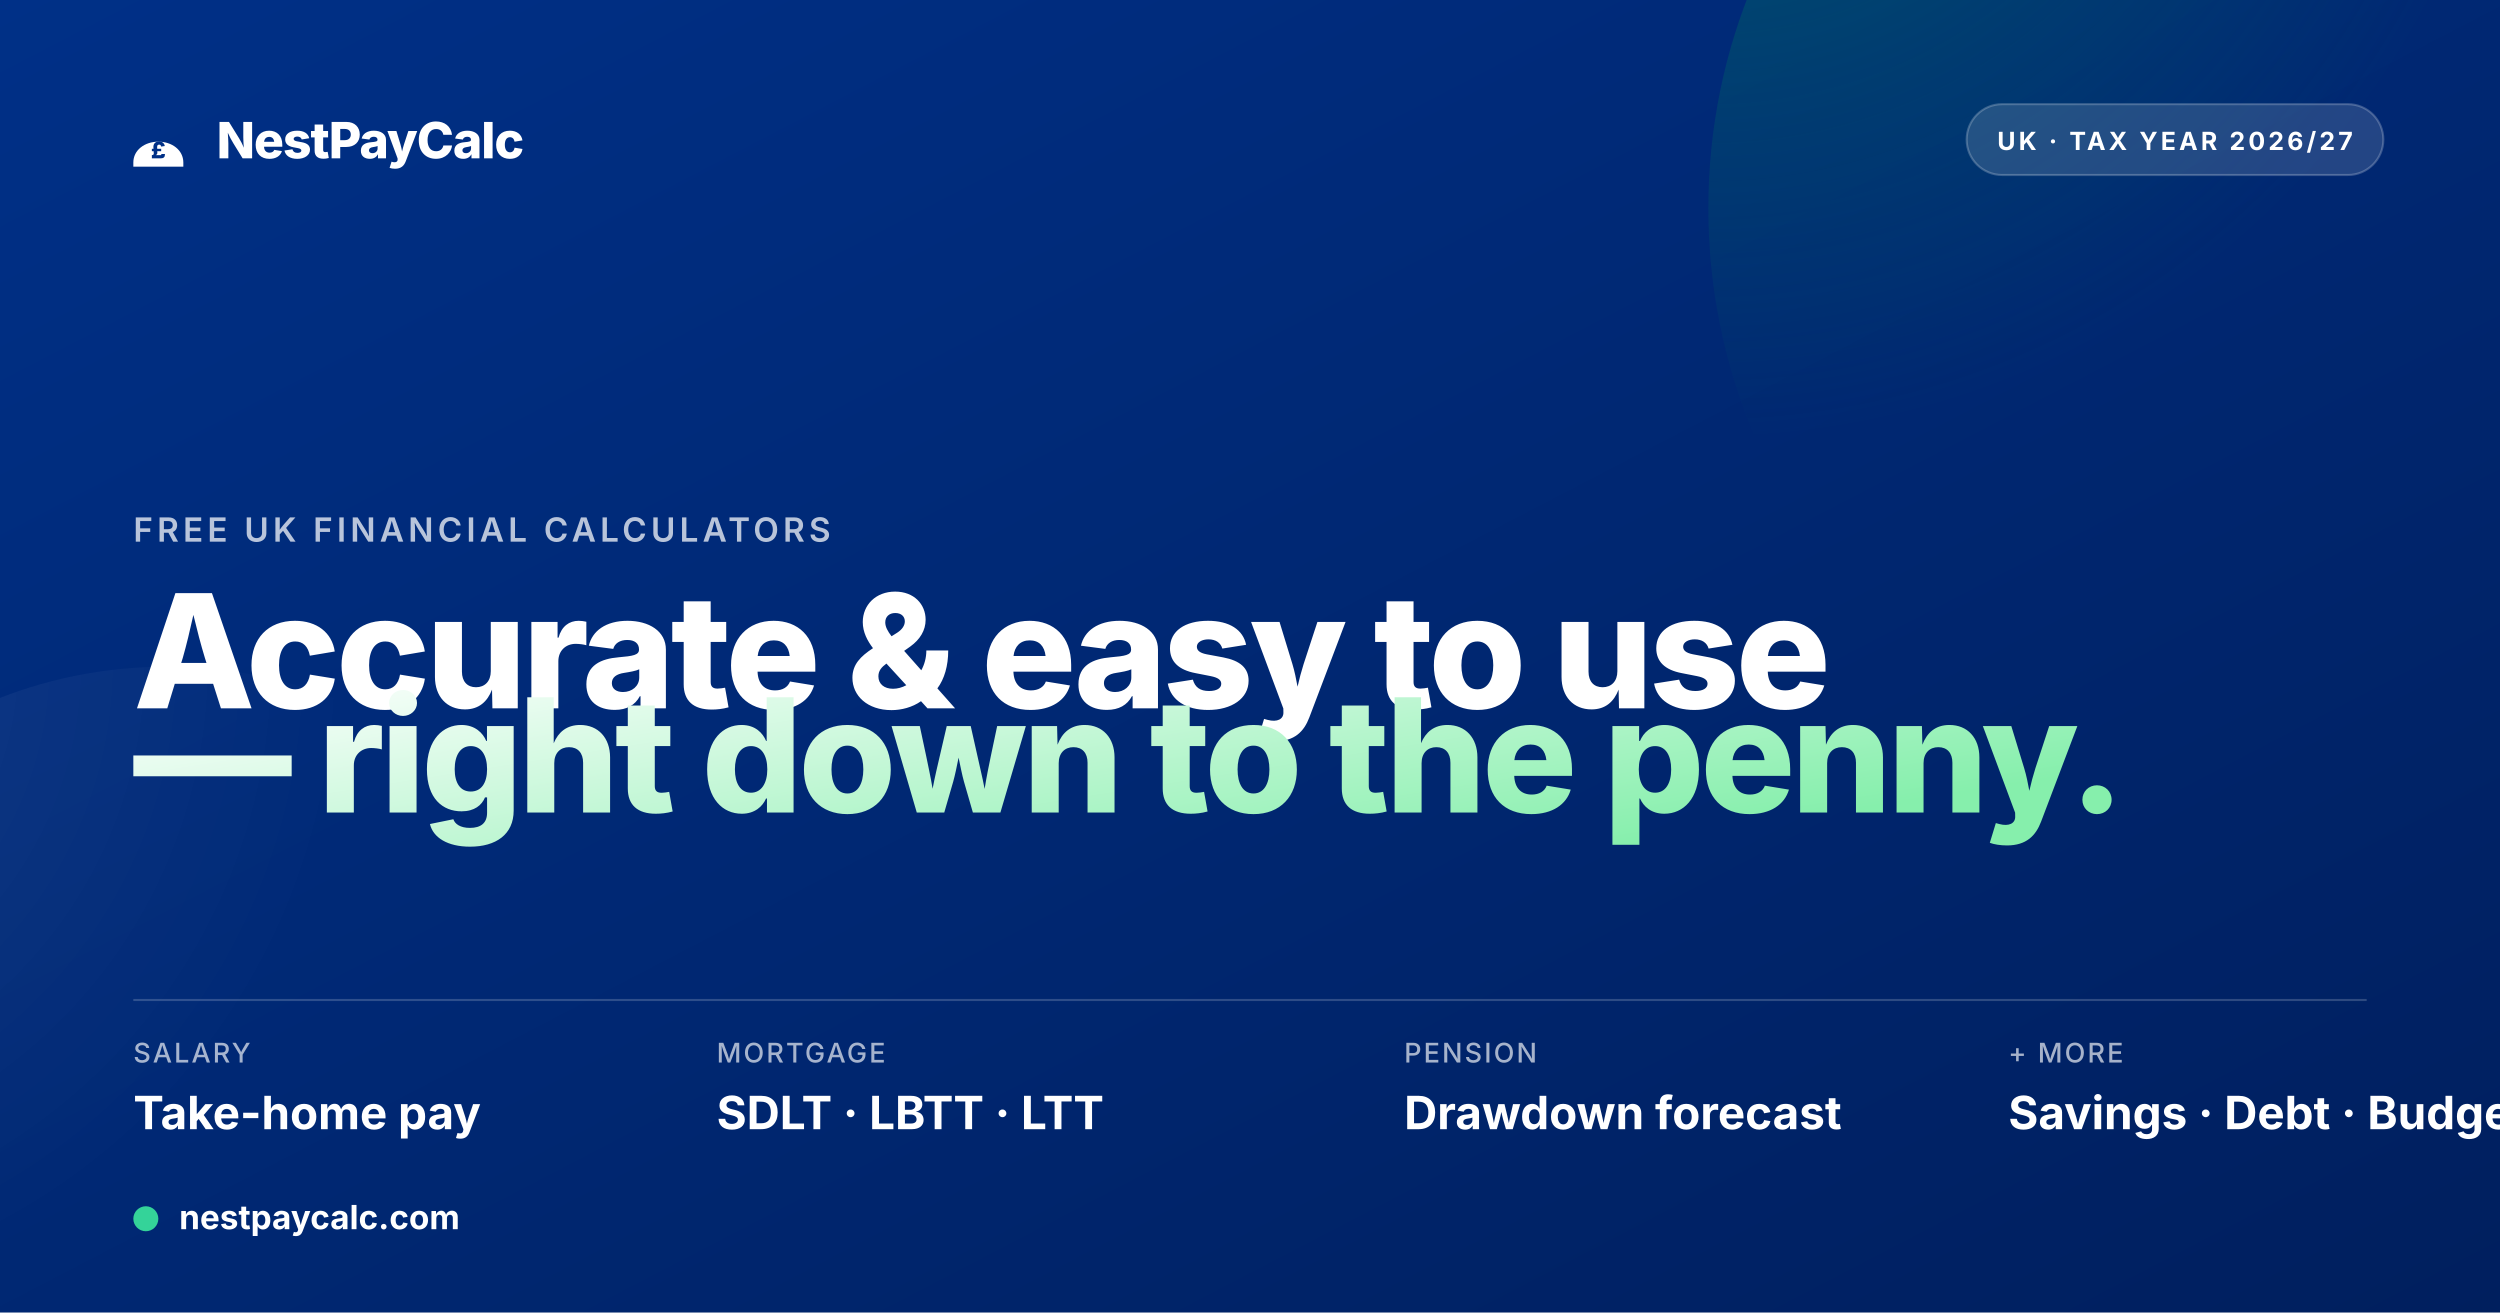
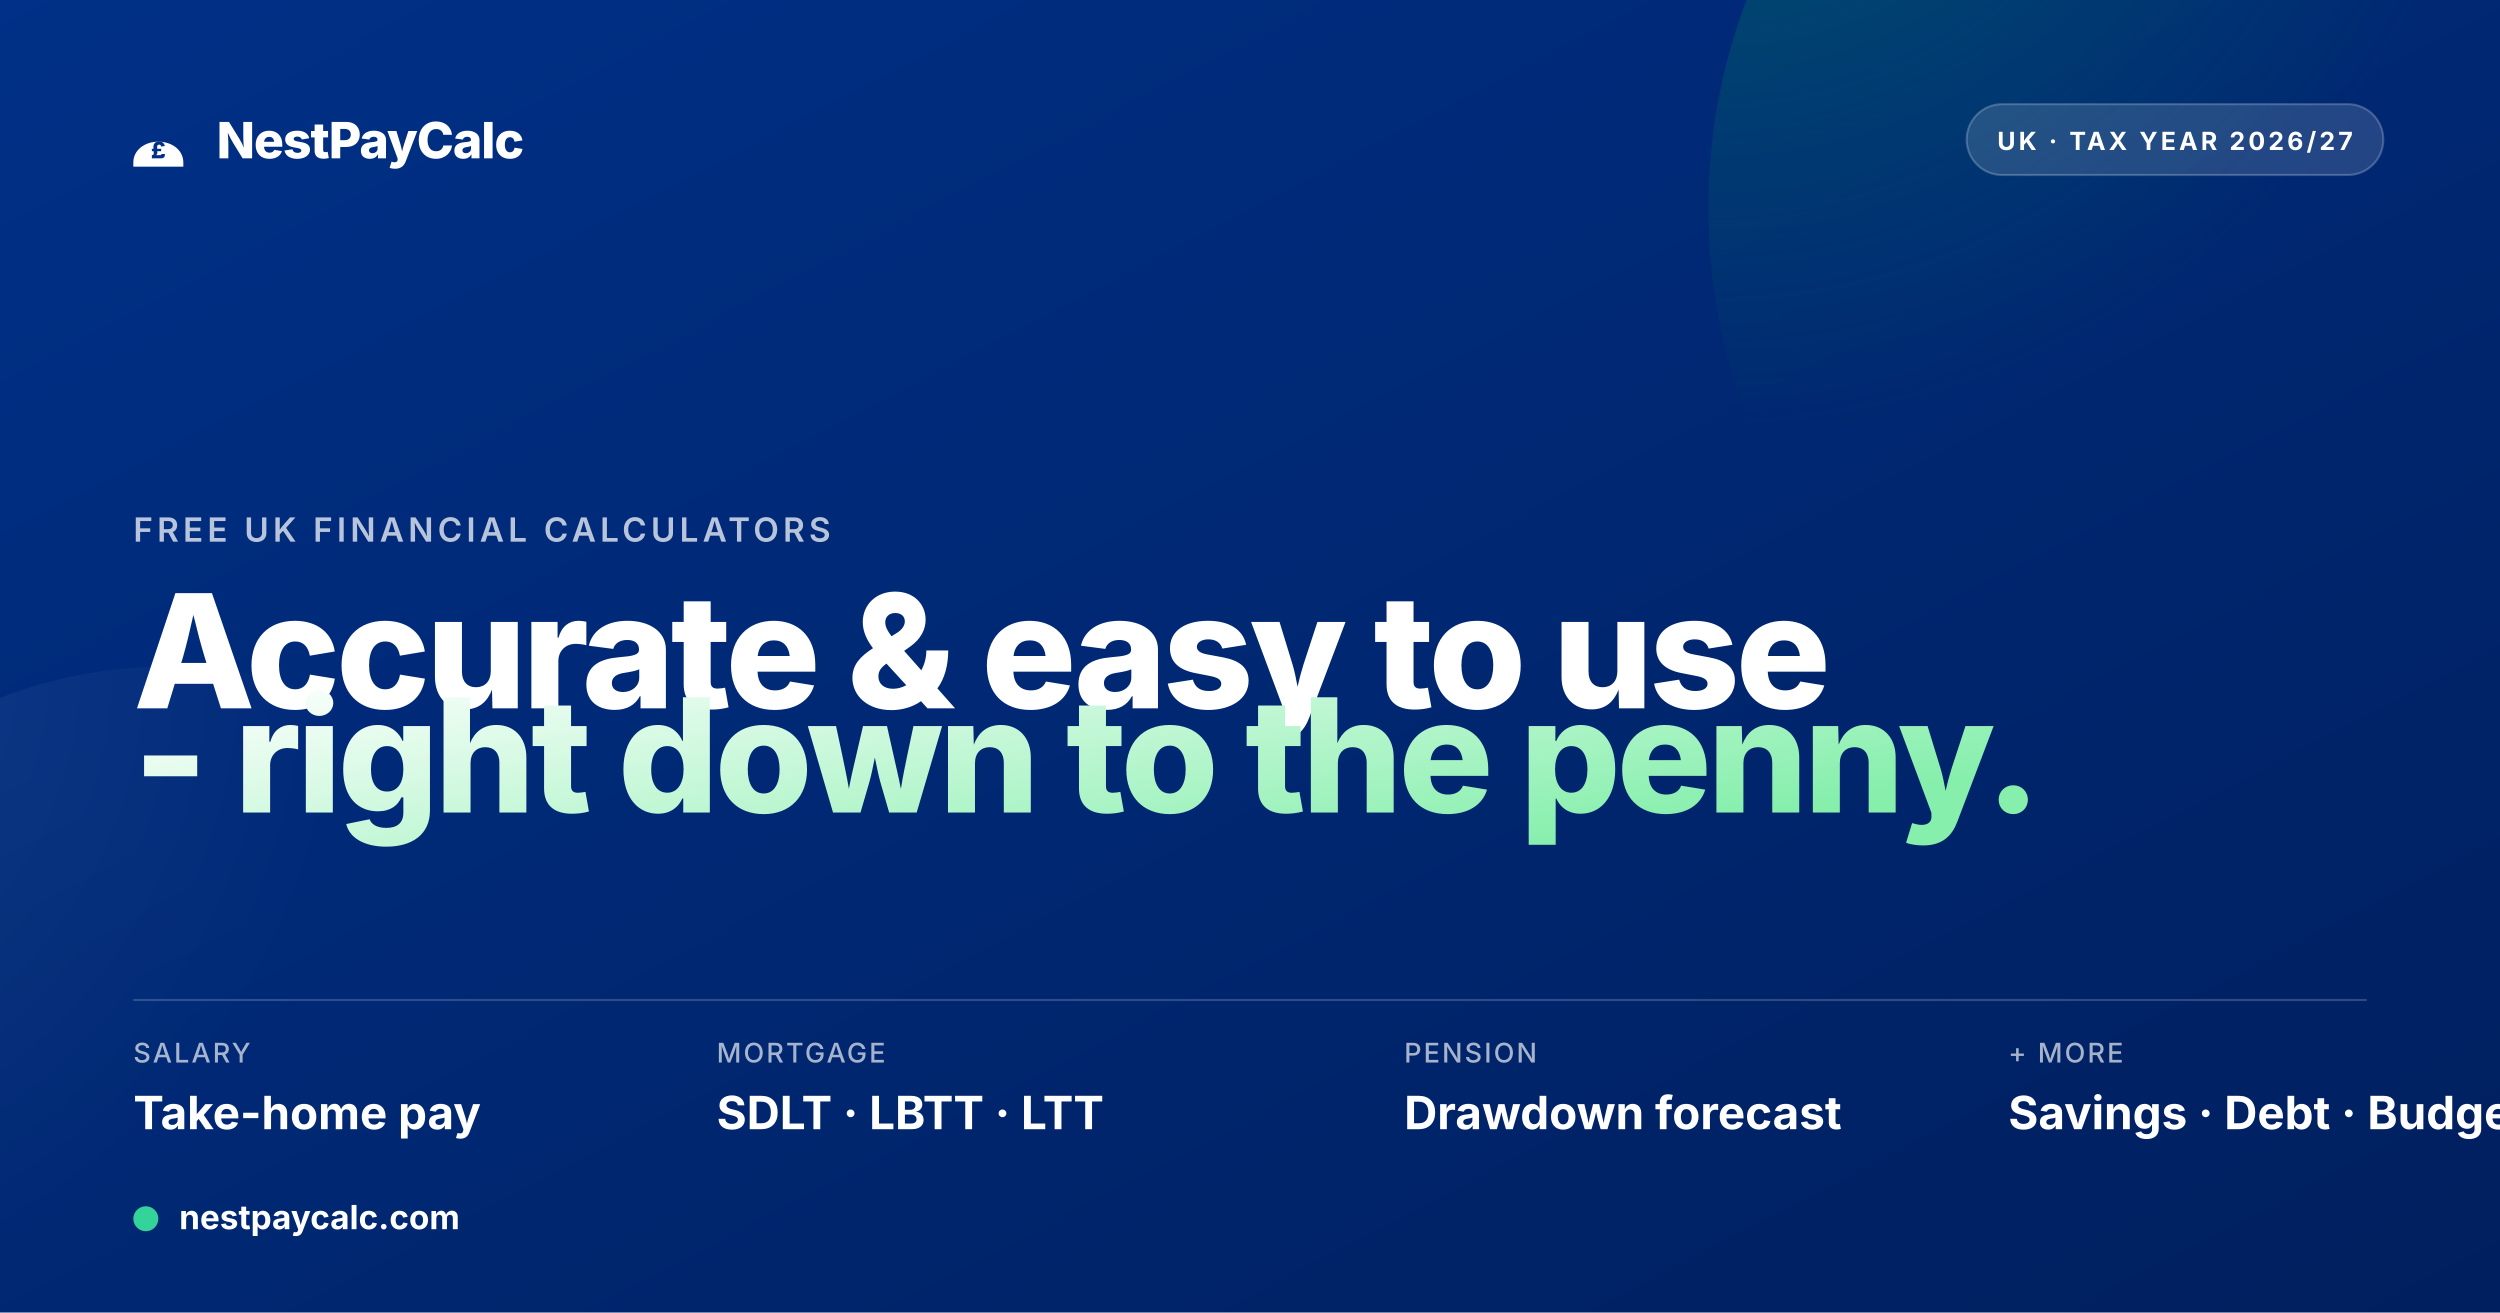
<svg xmlns="http://www.w3.org/2000/svg" viewBox="0 0 1200 630" width="1200" height="630">
  <defs>
    <linearGradient id="bg" x1="0" y1="0" x2="1" y2="1">
      <stop offset="0%" stop-color="#003087" />
      <stop offset="100%" stop-color="#001f5e" />
    </linearGradient>
    <radialGradient id="blob1" cx="0" cy="0" r="1">
      <stop offset="0%" stop-color="#00875a" stop-opacity="0.5" />
      <stop offset="70%" stop-color="#00875a" stop-opacity="0" />
    </radialGradient>
    <radialGradient id="blob2" cx="0" cy="0" r="1">
      <stop offset="0%" stop-color="#ffffff" stop-opacity="0.08" />
      <stop offset="70%" stop-color="#ffffff" stop-opacity="0" />
    </radialGradient>
    <linearGradient id="hl" x1="0" y1="0" x2="1" y2="0.5">
      <stop offset="0%" stop-color="#ffffff" />
      <stop offset="100%" stop-color="#86efac" />
    </linearGradient>
  </defs>
  <rect width="1200" height="630" fill="url(#bg)" />
  <circle cx="1100" cy="100" r="280" fill="url(#blob1)" />
  <circle cx="80" cy="540" r="220" fill="url(#blob2)" />
  <g transform="translate(64, 56)">
    <g>
      <path d="M0 22 c0 -6 5.5 -10 12 -10 s12 4 12 10 v2 H0 z" fill="#ffffff" />
      <text x="12" y="20" font-family="Inter, system-ui, sans-serif" font-size="11" font-weight="800" fill="#003087" text-anchor="middle">£</text>
    </g>
    <text x="40" y="20" font-family="Inter, system-ui, sans-serif" font-size="24" font-weight="800" fill="#ffffff" letter-spacing="-0.5">NestPayCalc</text>
    <g transform="translate(880, -6)">
      <rect width="200" height="34" rx="17" fill="rgba(255,255,255,0.14)" stroke="rgba(255,255,255,0.22)" />
      <text x="100" y="22" font-family="Inter, system-ui, sans-serif" font-size="12" font-weight="700" fill="#ffffff" text-anchor="middle" letter-spacing="1.5">UK · TAX YEAR 2026/27</text>
    </g>
  </g>
  <g transform="translate(64, 260)">
    <text font-family="Inter, system-ui, sans-serif" font-size="16" font-weight="600" fill="rgba(255,255,255,0.72)" letter-spacing="2">FREE UK FINANCIAL CALCULATORS</text>
    <text y="80" font-family="Inter, system-ui, sans-serif" font-size="76" font-weight="800" fill="#ffffff" letter-spacing="-2">Accurate &amp; easy to use</text>
-     <text y="130" font-family="Inter, system-ui, sans-serif" font-size="76" font-weight="800" fill="url(#hl)" letter-spacing="-2">— right down to the penny.</text>
+     <text y="130" font-family="Inter, system-ui, sans-serif" font-size="76" font-weight="800" fill="url(#hl)" letter-spacing="-2">- right down to the penny.</text>
  </g>
  <g transform="translate(64, 480)">
    <line x1="0" y1="0" x2="1072" y2="0" stroke="rgba(255,255,255,0.18)" stroke-width="1" />
    <g transform="translate(0, 30)">
      <text font-family="Inter, system-ui, sans-serif" font-size="13" font-weight="500" fill="rgba(255,255,255,0.65)" letter-spacing="1">SALARY</text>
      <text y="32" font-family="Inter, system-ui, sans-serif" font-size="22" font-weight="700" fill="#ffffff">Take-home pay</text>
    </g>
    <g transform="translate(280, 30)">
      <text font-family="Inter, system-ui, sans-serif" font-size="13" font-weight="500" fill="rgba(255,255,255,0.65)" letter-spacing="1">MORTGAGE</text>
      <text y="32" font-family="Inter, system-ui, sans-serif" font-size="22" font-weight="700" fill="#ffffff">SDLT · LBTT · LTT</text>
    </g>
    <g transform="translate(610, 30)">
      <text font-family="Inter, system-ui, sans-serif" font-size="13" font-weight="500" fill="rgba(255,255,255,0.65)" letter-spacing="1">PENSION</text>
      <text y="32" font-family="Inter, system-ui, sans-serif" font-size="22" font-weight="700" fill="#ffffff">Drawdown forecast</text>
    </g>
    <g transform="translate(900, 30)">
      <text font-family="Inter, system-ui, sans-serif" font-size="13" font-weight="500" fill="rgba(255,255,255,0.65)" letter-spacing="1">+ MORE</text>
      <text y="32" font-family="Inter, system-ui, sans-serif" font-size="22" font-weight="700" fill="#ffffff">Savings · Debt · Budget</text>
    </g>
  </g>
  <g transform="translate(64, 590)">
    <circle cx="6" cy="-5" r="6" fill="#34d399" />
    <text x="22" y="0" font-family="Inter, system-ui, sans-serif" font-size="16" font-weight="700" fill="#ffffff">nestpaycalc.com</text>
  </g>
</svg>
